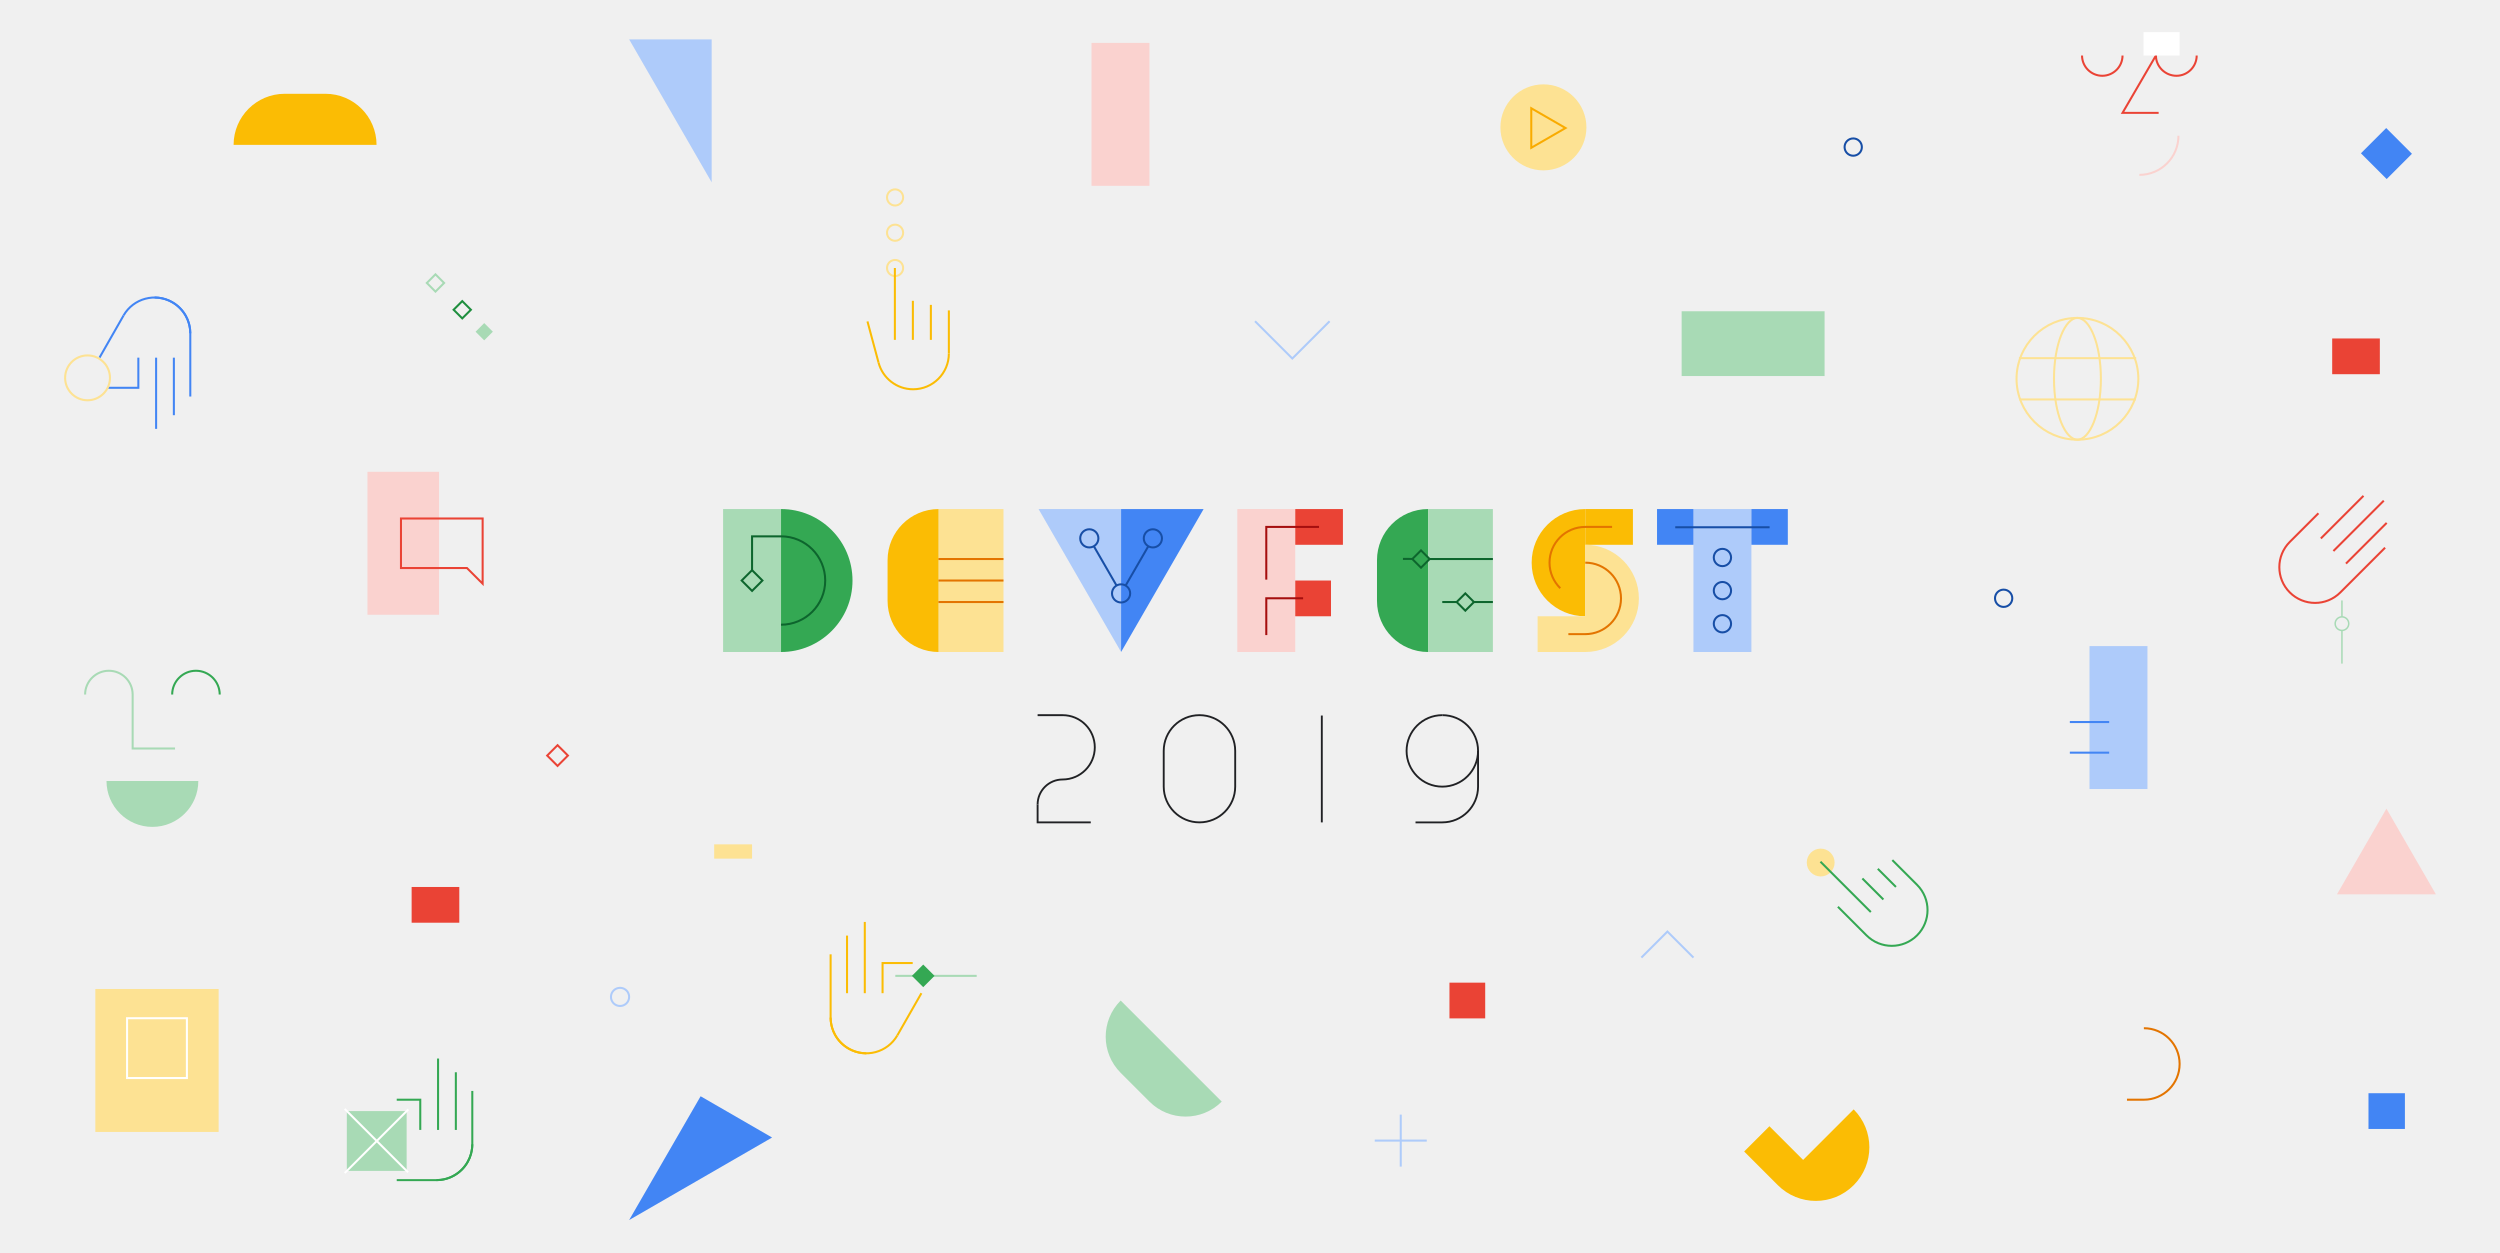
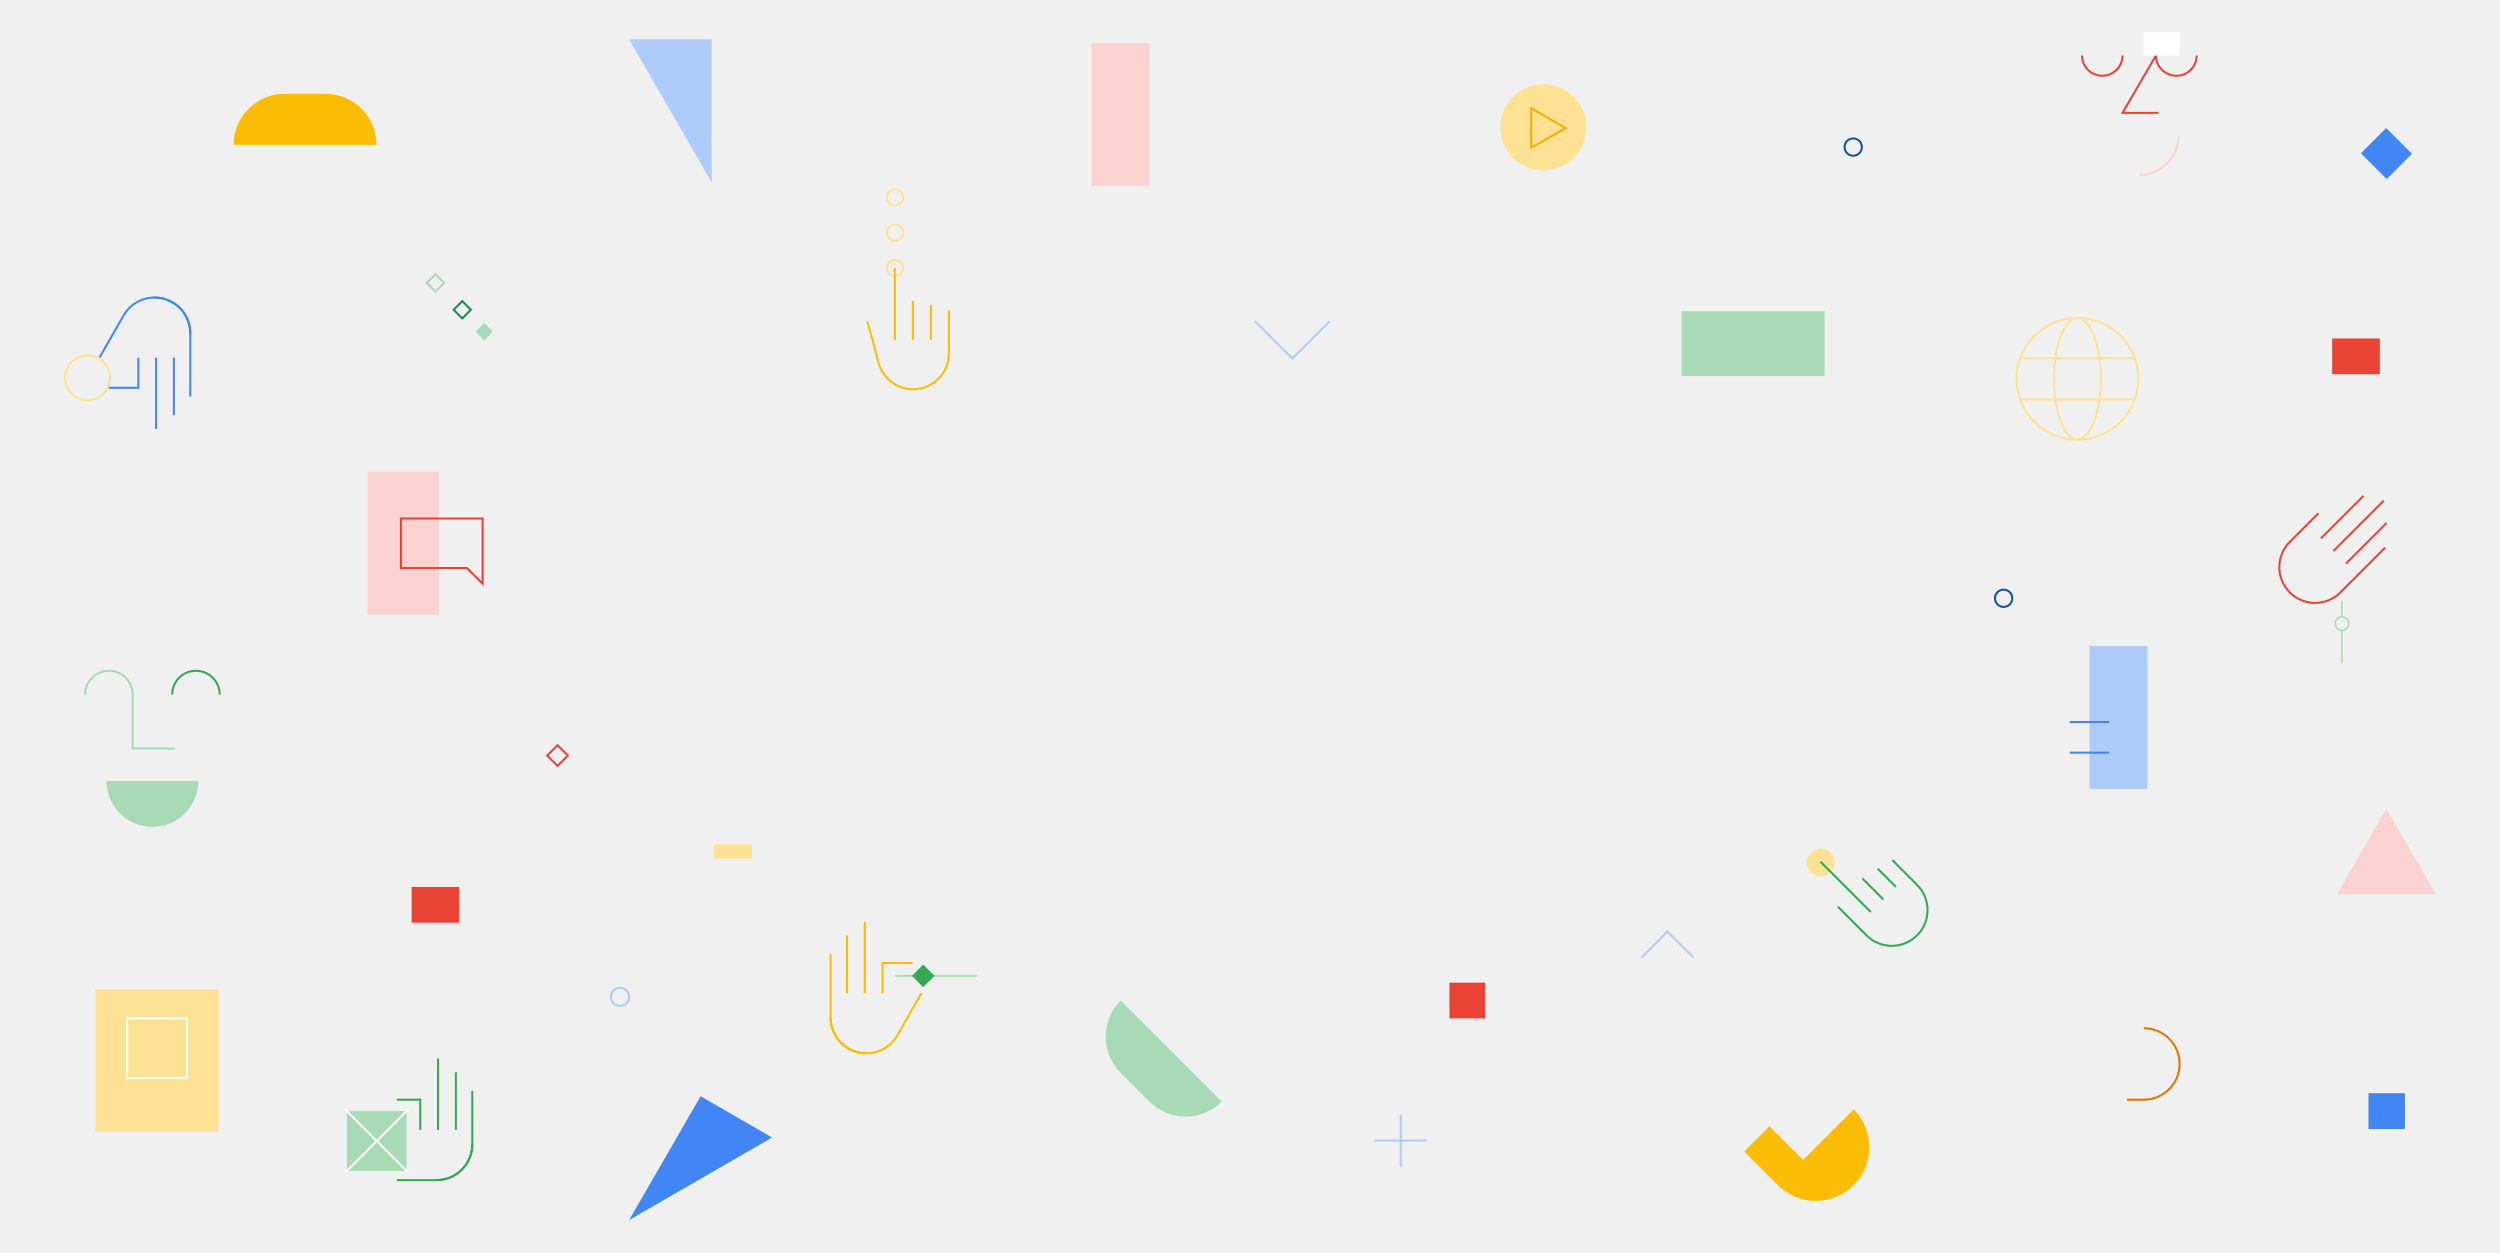
- <svg xmlns="http://www.w3.org/2000/svg" clip-rule="evenodd" fill-rule="evenodd" stroke-miterlimit="10" viewBox="0 0 579 290">
-   <path d="m-4.05 4.05h8.1" fill="none" stroke="#a8dab5" stroke-width=".37" transform="matrix(0 -.9493612 -.9493612 0 546.2397 149.8517)" />
-   <path d="m-2 2h4" fill="none" stroke="#a8dab5" stroke-width=".37" transform="matrix(0 -.9493612 -.9493612 0 544.2945 140.9609)" />
-   <ellipse cy="-1.657" fill="none" rx="1.658" ry="1.657" stroke="#a8dab5" stroke-width=".37" transform="matrix(-.9493612 0 0 .9493612 542.3958 146.0068)" />
-   <path d="m0-30.211c-3.297 0-5.97 6.763-5.97 15.106 0 8.342 2.673 15.105 5.97 15.105s5.97-6.763 5.97-15.105c0-8.343-2.673-15.106-5.97-15.106m0 .5c2.642 0 5.47 5.869 5.47 14.606s-2.828 14.605-5.47 14.605-5.47-5.868-5.47-14.605 2.828-14.606 5.47-14.606" fill="#fde293" fill-rule="nonzero" transform="matrix(.9493612 0 0 .9493612 481.1354 102.0713)" />
-   <path d="m0 0h28.609" fill="none" stroke="#fde293" stroke-width=".5" transform="matrix(.9493612 0 0 .9493612 467.5852 82.95108)" />
-   <path d="m0-30.211c-8.343 0-15.106 6.763-15.106 15.106 0 8.342 6.763 15.105 15.106 15.105 8.342 0 15.105-6.763 15.105-15.105 0-8.343-6.763-15.106-15.105-15.106m0 .5c8.053 0 14.605 6.552 14.605 14.606 0 8.053-6.552 14.605-14.605 14.605-8.054 0-14.606-6.552-14.606-14.605 0-8.054 6.552-14.606 14.606-14.606" fill="#fde293" fill-rule="nonzero" transform="matrix(.9493612 0 0 .9493612 481.1354 102.0713)" />
-   <path d="m0 0h28.429" fill="none" stroke="#fde293" stroke-width=".5" transform="matrix(.9493612 0 0 .9493612 467.6706 92.51125)" />
-   <path d="m0 20.912-12.073-20.912-12.073 20.912" fill="#fad2cf" fill-rule="nonzero" transform="matrix(.9493612 0 0 .9493612 564.1608 187.2784)" />
-   <path d="m187.618 103.503h9.244v3.484h-9.244z" fill="#fde293" transform="matrix(-.9493612 0 0 .9493612 352.2947 97.28938)" />
-   <path d="m252.796 9.932h13.418v33.108h-13.418z" fill="#fad2cf" stroke-width=".949" />
-   <path d="m523.137 120.481h14.135v34.873h-14.135z" fill="#aecbfa" transform="matrix(-.9493612 0 0 .9493612 993.9964 35.25337)" />
-   <path d="m-9.596 0h9.596" fill="none" stroke="#4285f4" stroke-width=".5" transform="matrix(-.9493612 0 0 .9493612 479.3753 174.3167)" />
-   <path d="m-9.596 0h9.596" fill="none" stroke="#4285f4" stroke-width=".5" transform="matrix(-.9493612 0 0 .9493612 479.3753 167.2241)" />
-   <path d="m85.104 109.268h16.583v33.107h-16.583z" fill="#fad2cf" stroke-width=".949" />
-   <path d="m0 12.47h34.873c0-6.887-5.583-12.47-12.47-12.47h-9.933c-6.887 0-12.47 5.583-12.47 12.47" fill="#fbbc04" fill-rule="nonzero" transform="matrix(.9493612 0 0 .9493612 54.10086 21.72033)" />
-   <path d="m22.08 229.05h28.554v33.107h-28.554z" fill="#fde293" stroke-width=".949" />
-   <path d="m0-34.874 20.134 34.874v-34.874z" fill="#aecbfa" fill-rule="nonzero" transform="matrix(.9493612 0 0 .9493612 145.708 42.22729)" />
-   <path d="m0-10.067-17.437-10.067-17.437 30.201z" fill="#4285f4" fill-rule="nonzero" transform="matrix(.9493612 0 0 .9493612 178.8161 273.0066)" />
-   <path d="m113.814 87.869h11.627v8.718h-11.627z" fill="#ea4335" transform="matrix(-.9493612 0 0 .9493612 214.4238 122.005)" />
-   <path d="m-4.502 1.865h8.886v8.719h-8.886z" fill="#4285f4" transform="matrix(-.6712999 -.6712999 -.6712999 .6712999 556.8375 31.34144)" />
-   <path d="m591.19 37.556h8.886v8.718h-8.886z" fill="#4285f4" transform="matrix(-.9493612 0 0 .9493612 1118.23 217.5355)" />
-   <path d="m366.996 64.528h8.718v8.718h-8.718z" fill="#ea4335" transform="matrix(-.9493612 0 0 .9493612 692.3844 166.3231)" />
-   <path d="m582.344 221.681h11.625v8.718h-11.625z" fill="#ea4335" transform="matrix(-.9493612 0 0 .9493612 1104.027 -132.0668)" />
-   <path d="m0-23.601-12.33 12.33-8.219-8.22-6.165 6.164 8.22 8.22c5.107 5.107 13.387 5.107 18.494 0s5.107-13.387 0-18.494" fill="#fbbc04" fill-rule="nonzero" transform="matrix(.9493612 0 0 .9493612 429.3088 279.3408)" />
-   <path d="m-32.201 6.451h34.873c0 6.887-5.583 12.47-12.47 12.47h-9.933c-6.887 0-12.47-5.583-12.47-12.47" fill="#a8dab5" fill-rule="nonzero" transform="matrix(-.6712999 -.6712999 -.6712999 .6712999 265.6712 229.186)" />
-   <path d="m389.466 72.088h33.107v15.004h-33.107z" fill="#a8dab5" stroke-width=".949" />
-   <circle cx="-2.216" fill="none" r="2.216" stroke="#aecbfa" stroke-width=".5" transform="matrix(0 -.9493612 -.9493612 0 143.6043 228.7797)" />
-   <path d="m0-4.432c-1.224 0-2.216.992-2.216 2.216s.992 2.216 2.216 2.216 2.216-.992 2.216-2.216-.992-2.216-2.216-2.216m0 .5c.946 0 1.716.77 1.716 1.716 0 .947-.77 1.716-1.716 1.716s-1.716-.769-1.716-1.716c0-.946.77-1.716 1.716-1.716" fill="#fde293" fill-rule="nonzero" transform="matrix(.9493612 0 0 .9493612 207.2998 56.00223)" />
-   <path d="m0-4.433c-1.224 0-2.216.992-2.216 2.216 0 1.224.992 2.217 2.216 2.217s2.216-.993 2.216-2.217-.992-2.216-2.216-2.216m0 .5c.946 0 1.716.77 1.716 1.716 0 .947-.77 1.717-1.716 1.717s-1.716-.77-1.716-1.717c0-.946.77-1.716 1.716-1.716" fill="#fde293" fill-rule="nonzero" transform="matrix(.9493612 0 0 .9493612 207.2998 64.17519)" />
-   <path d="m0-4.433c-1.224 0-2.216.992-2.216 2.216 0 1.224.992 2.217 2.216 2.217s2.216-.993 2.216-2.217-.992-2.216-2.216-2.216m0 .5c.946 0 1.716.77 1.716 1.716s-.77 1.717-1.716 1.717-1.716-.771-1.716-1.717.77-1.716 1.716-1.716" fill="#fde293" fill-rule="nonzero" transform="matrix(.9493612 0 0 .9493612 207.2998 47.83118)" />
-   <path d="m-1.788.741h3.576v3.576h-3.576z" fill="none" stroke="#ea4335" stroke-width=".5" transform="matrix(-.6712999 -.6712999 -.6712999 .6712999 130.8268 173.2914)" />
-   <path d="m-3.599-1.491h2.981v2.981h-2.981z" fill="#a8dab5" transform="matrix(-.6712999 -.6712999 -.6712999 .6712999 110.7288 75.41012)" />
-   <path d="m-3.599-1.491h2.981v2.981h-2.981z" fill="none" stroke="#1e8e3e" stroke-width=".5" transform="matrix(-.6712999 -.6712999 -.6712999 .6712999 105.6422 70.32354)" />
-   <path d="m-3.599-1.491h2.982v2.982h-2.982z" fill="none" stroke="#a8dab5" stroke-width=".5" transform="matrix(-.6712999 -.6712999 -.6712999 .6712999 99.43903 64.12088)" />
-   <circle cx="2.108" fill="none" r="2.108" stroke="#174ea6" stroke-width=".5" transform="matrix(0 .9493612 .9493612 0 429.2063 32.06191)" />
-   <circle cx="2.108" fill="none" r="2.108" stroke="#174ea6" stroke-width=".5" transform="matrix(0 .9493612 .9493612 0 464.0431 136.5588)" />
-   <path d="m3.396-3.396c-1.875 0-3.396 1.521-3.396 3.396 0 1.876 1.521 3.396 3.396 3.396 1.876 0 3.396-1.52 3.396-3.396 0-1.875-1.52-3.396-3.396-3.396" fill="#fde293" fill-rule="nonzero" transform="matrix(0 .9493612 .9493612 0 421.6703 196.5394)" />
-   <path d="m0 17.437h4.122c4.815 0 8.718-3.903 8.718-8.718s-3.903-8.719-8.718-8.719" fill="none" stroke="#e37400" stroke-width=".5" transform="matrix(.9493612 0 0 .9493612 492.6084 238.1366)" />
-   <path d="m0 6.352-6.351-6.352-6.352 6.352" fill="none" stroke="#aecbfa" stroke-width=".5" transform="matrix(.9493612 0 0 .9493612 392.204 215.745)" />
-   <path d="m0-9.095 9.095 9.095 9.095-9.095" fill="none" stroke="#aecbfa" stroke-width=".5" transform="matrix(.9493612 0 0 .9493612 290.667 83.03159)" />
-   <path d="m-3.013-21.467h9.871c4.816 0 8.719 3.903 8.719 8.719.001 4.814-3.903 8.718-8.718 8.718h-15.436" fill="none" stroke="#ea4335" stroke-width=".5" transform="matrix(-.6712999 .6712999 .6712999 .6712999 549.3337 135.3103)" />
-   <path d="m-11.988-4.966h14.045" fill="none" stroke="#ea4335" stroke-width=".5" transform="matrix(-.6712658 .6713332 .6713332 .6712658 548.0416 132.4812)" />
-   <path d="m-14.834-6.144h17.379" fill="none" stroke="#ea4335" stroke-width=".5" transform="matrix(-.6713275 .6712724 .6712724 .6713275 546.2502 130.0347)" />
-   <path d="m-12.558-5.202h14.713" fill="none" stroke="#ea4335" stroke-width=".5" transform="matrix(-.6712999 .6712999 .6712999 .6712999 542.447 126.7557)" />
-   <path d="m-7.023 7.023h14.046" fill="none" stroke="#4285f4" stroke-width=".5" transform="matrix(0 -.9493612 -.9493612 0 46.93575 89.49702)" />
-   <path d="m-8.689 8.689h17.378" fill="none" stroke="#4285f4" stroke-width=".5" transform="matrix(0 -.9493612 -.9493612 0 44.40428 91.07961)" />
-   <path d="m0 7.356h7.356v-7.356" fill="none" stroke="#4285f4" stroke-width=".5" transform="matrix(.9493612 0 0 .9493612 25.05772 82.83013)" />
-   <path d="m0-24.154c4.815 0 8.718 3.903 8.718 8.718v15.436" fill="none" stroke="#4285f4" stroke-width=".5" transform="matrix(.9493612 0 0 .9493612 35.79509 91.83815)" />
-   <path d="m0 9.958c-.003-3.01-1.566-5.937-4.361-7.55-4.17-2.408-9.502-.979-11.909 3.191" fill="none" stroke="#4285f4" stroke-width=".5" transform="matrix(.9493612 0 0 .9493612 44.07324 67.73026)" />
-   <path d="m-8.873-5.153h11.865" fill="none" stroke="#4285f4" stroke-width=".5" transform="matrix(-.4705243 .8245572 .8245572 .4705243 28.7009 82.78713)" />
-   <path d="m3.68-7.885h9.871c4.815 0 8.719 3.904 8.719 8.719s-3.903 8.718-8.718 8.718l-8.534.001" fill="none" stroke="#34a853" stroke-width=".5" transform="matrix(.6712999 .6712999 .6712999 -.6712999 428.4819 202.2422)" />
-   <path d="m-.916-2.211h6.254" fill="none" stroke="#34a853" stroke-width=".5" transform="matrix(.6712999 .6712999 .6712999 -.6712999 437.0015 200.3463)" />
-   <path d="m-1.062-2.564h7.253" fill="none" stroke="#34a853" stroke-width=".5" transform="matrix(.6712999 .6712999 .6712999 -.6712999 433.7566 202.4444)" />
-   <path d="m-2.545-6.145h17.379" fill="none" stroke="#34a853" stroke-width=".5" transform="matrix(.6712999 .6712999 .6712999 -.6712999 427.45 197.1489)" />
-   <path d="m-5.265 5.265h10.53" fill="none" stroke="#fbbc04" stroke-width=".5" transform="matrix(0 -.9493612 -.9493612 0 224.7547 76.88001)" />
-   <path d="m-4.266 4.266h8.532" fill="none" stroke="#fbbc04" stroke-width=".5" transform="matrix(0 -.9493612 -.9493612 0 219.6386 74.66468)" />
-   <path d="m-4.766 4.766h9.532" fill="none" stroke="#fbbc04" stroke-width=".5" transform="matrix(0 -.9493612 -.9493612 0 215.9456 74.19)" />
-   <path d="m-8.766 8.766h17.532" fill="none" stroke="#fbbc04" stroke-width=".5" transform="matrix(0 -.9493612 -.9493612 0 215.5763 70.39255)" />
-   <path d="m-6.571 5.036h10.43" fill="none" stroke="#fbbc04" stroke-width=".5" transform="matrix(-.2468576 -.9167051 -.9167051 .2468576 206.4719 76.73675)" />
-   <path d="m0-4.242c.988 3.73 4.387 6.48 8.428 6.48 4.815 0 8.718-3.903 8.718-8.718" fill="none" stroke="#fbbc04" stroke-width=".5" transform="matrix(.9493612 0 0 .9493612 203.4776 88.03102)" />
-   <path d="m44.393 49.977h14.594v14.594h-14.594z" fill="none" stroke="#fff" stroke-width=".5" transform="matrix(-.9493612 0 0 .9493612 85.42931 188.373)" />
-   <path d="m98.002 27.322h14.594v14.594h-14.594z" fill="#a8dab5" transform="matrix(-.9493612 0 0 .9493612 187.2179 231.3885)" />
-   <path d="m-18.653 7.727h21.853" fill="none" stroke="#fff" stroke-width=".5" transform="matrix(-.6712999 -.6712999 -.6712999 .6712999 87.17423 253.7992)" />
-   <path d="m-3.215 7.762h21.953" fill="none" stroke="#fff" stroke-width=".5" transform="matrix(.6712999 -.6712999 -.6712999 -.6712999 87.20746 274.724)" />
-   <path d="m-10.492-10.493c5.794 0 10.492 4.698 10.492 10.492 0 5.795-4.698 10.493-10.492 10.493-5.795 0-10.493-4.698-10.493-10.493 0-5.794 4.698-10.492 10.493-10.492" fill="#fde293" fill-rule="nonzero" transform="matrix(0 -.9493612 -.9493612 0 357.4536 19.53698)" />
-   <path d="m0 9.649 8.356-4.825-8.356-4.824z" fill="none" stroke="#f9ab00" stroke-width=".5" transform="matrix(.9493612 0 0 .9493612 354.6416 25.07062)" />
-   <path d="m-6.345-6.345h12.69" fill="none" stroke="#aecbfa" stroke-width=".5" transform="matrix(0 .9493612 .9493612 0 330.4376 264.1624)" />
-   <path d="m0 0h12.69" fill="none" stroke="#aecbfa" stroke-width=".5" transform="matrix(.9493612 0 0 .9493612 318.3902 264.1624)" />
-   <path d="m0-16.759h-20.423v12.58h16.244l4.179 4.179v-4.179zm-.5.5v15.052l-3.325-3.325-.147-.147h-.207-15.744v-11.58z" fill="#ea4335" fill-rule="nonzero" transform="matrix(.9493612 0 0 .9493612 112.0162 135.7613)" />
-   <path d="m-7.035-7.035h14.07" fill="none" stroke="#34a853" stroke-width=".5" transform="matrix(0 .9493612 .9493612 0 112.2535 255.0096)" />
-   <path d="m-8.704-8.704h17.408" fill="none" stroke="#34a853" stroke-width=".5" transform="matrix(0 .9493612 .9493612 0 109.7178 253.4242)" />
-   <path d="m0-7.368h5.741v7.368" fill="none" stroke="#34a853" stroke-width=".5" transform="matrix(.9493612 0 0 .9493612 91.88307 261.6874)" />
-   <path d="m0 21.754c4.823 0 8.733-3.91 8.733-8.733v-13.021" fill="none" stroke="#34a853" stroke-width=".5" transform="matrix(.9493612 0 0 .9493612 101.0928 252.6637)" />
-   <path d="m0-8.736c-.003 3.015-1.569 5.947-4.368 7.563-1.378.795-2.882 1.173-4.367 1.171h-9.701" fill="none" stroke="#34a853" stroke-width=".5" transform="matrix(.9493612 0 0 .9493612 109.3855 273.319)" />
-   <path d="m7.285-14.652c-3.197 0-5.798 2.601-5.798 5.798 0 3.198 2.601 5.799 5.798 5.799h13.165v10.34" fill="none" stroke="#a8dab5" stroke-width=".5" transform="matrix(0 .9493612 .9493612 0 33.62162 153.9359)" />
-   <path d="m0 5.798c0-3.197 2.601-5.798 5.798-5.798 3.198 0 5.799 2.601 5.799 5.798" fill="none" stroke="#34a853" stroke-width=".5" transform="matrix(.9493612 0 0 .9493612 39.87573 155.3476)" />
-   <path d="m0-11.199c0 6.185-5.014 11.199-11.199 11.199s-11.199-5.014-11.199-11.199z" fill="#a8dab5" fill-rule="nonzero" transform="matrix(.9493612 0 0 .9493612 45.93028 191.5087)" />
-   <path d="m0-4.939c0 2.723-2.216 4.939-4.939 4.939-2.724 0-4.939-2.216-4.939-4.939" fill="none" stroke="#ea4335" stroke-width=".5" transform="matrix(.9493612 0 0 .9493612 491.5774 17.54959)" />
-   <path d="m-11.516-4.77c3.726 3.726 9.766 3.726 13.492 0" fill="none" stroke="#fad2cf" stroke-width=".5" transform="matrix(-.6712999 .6712999 .6712999 .6712999 500.0039 42.37539)" />
-   <path d="m-2.051-16.041c-2.724 0-4.94 2.216-4.94 4.939 0 2.724 2.216 5.008 4.94 5.008l-13.99 8.145v-8.808" fill="none" stroke="#ea4335" stroke-width=".5" transform="matrix(0 -.9493612 -.9493612 0 493.5246 10.91308)" />
-   <path d="m496.438 7.436h8.361v5.425h-8.361z" fill="#fff" stroke-width=".949" />
-   <path d="m-10.827 0h10.827" fill="none" stroke="#a8dab5" stroke-width=".5" transform="matrix(-.9493612 0 0 .9493612 215.9247 226.0095)" />
-   <path d="m-4.598 0h4.598" fill="none" stroke="#a8dab5" stroke-width=".5" transform="matrix(-.9493612 0 0 .9493612 207.351 226.0095)" />
-   <path d="m-4.708-1.95h3.9v3.9h-3.9z" fill="#34a853" transform="matrix(-.6712999 -.6712999 -.6712999 .6712999 211.9687 224.1582)" />
-   <path d="m-7.023-7.023h14.046" fill="none" stroke="#fbbc04" stroke-width=".5" transform="matrix(0 .9493612 .9493612 0 202.8406 223.3579)" />
-   <path d="m-8.689-8.689h17.378" fill="none" stroke="#fbbc04" stroke-width=".5" transform="matrix(0 .9493612 .9493612 0 208.5358 221.7753)" />
-   <path d="m0-7.356h-7.356v7.356" fill="none" stroke="#fbbc04" stroke-width=".5" transform="matrix(.9493612 0 0 .9493612 211.3849 230.0243)" />
-   <path d="m0 24.154c-4.815 0-8.718-3.903-8.718-8.718v-15.436" fill="none" stroke="#fbbc04" stroke-width=".5" transform="matrix(.9493612 0 0 .9493612 200.6476 221.0168)" />
-   <path d="m0-9.957c.003 3.01 1.566 5.937 4.361 7.55 4.17 2.407 9.502.978 11.909-3.192" fill="none" stroke="#fbbc04" stroke-width=".5" transform="matrix(.9493612 0 0 .9493612 192.3691 245.1239)" />
-   <path d="m-2.992 5.153h11.865" fill="none" stroke="#fbbc04" stroke-width=".5" transform="matrix(.4705243 -.8245572 -.8245572 -.4705243 213.4725 239.7657)" />
-   <path d="m0-11.452c-3.163 0-5.726 2.563-5.726 5.726 0 3.162 2.563 5.726 5.726 5.726 3.162 0 5.726-2.564 5.726-5.726 0-3.163-2.564-5.726-5.726-5.726m0 .51c2.876 0 5.215 2.34 5.215 5.216s-2.339 5.215-5.215 5.215-5.216-2.339-5.216-5.215 2.34-5.216 5.216-5.216" fill="#fde293" fill-rule="nonzero" transform="matrix(.9493612 0 0 .9493612 20.27522 92.94605)" />
-   <path d="m286.563 117.897h13.418v33.107h-13.418z" fill="#fad2cf" stroke-width=".949" />
-   <path d="m392.204 117.897h13.419v33.107h-13.419z" fill="#aecbfa" stroke-width=".949" />
-   <path d="m167.468 117.897h13.419v33.107h-13.419z" fill="#a8dab5" stroke-width=".949" />
-   <path d="m-23.672 11.201h34.873c0 6.887-5.583 12.471-12.47 12.471h-9.933c-6.887 0-12.47-5.584-12.47-12.471" fill="#fbbc04" fill-rule="nonzero" transform="matrix(0 -.9493612 -.9493612 0 228.0357 128.531)" />
-   <path d="m217.402 117.897h15.004v33.107h-15.004z" fill="#fde293" stroke-width=".949" />
-   <path d="m0-34.873 20.134 34.873v-34.873z" fill="#aecbfa" fill-rule="nonzero" transform="matrix(.9493612 0 0 .9493612 240.5283 151.0042)" />
-   <path d="m0-34.873h-20.134v34.873z" fill="#4285f4" fill-rule="nonzero" transform="matrix(.9493612 0 0 .9493612 278.7572 151.0042)" />
-   <path d="m0-34.873c9.63 0 17.437 7.807 17.437 17.437 0 9.629-7.807 17.436-17.437 17.436z" fill="#34a853" fill-rule="nonzero" transform="matrix(.9493612 0 0 .9493612 180.8866 151.0042)" />
-   <path d="m0 21.557c5.953 0 10.778-4.826 10.778-10.778 0-5.953-4.825-10.779-10.778-10.779h-7.067v8.25" fill="none" stroke="#0d652d" stroke-width=".5" transform="matrix(.9493612 0 0 .9493612 180.8866 124.218)" />
-   <path d="m0 26.155c-7.223 0-13.078-5.855-13.078-13.077 0-7.223 5.855-13.078 13.078-13.078z" fill="#fbbc04" fill-rule="nonzero" transform="matrix(.9493612 0 0 .9493612 367.1484 117.8972)" />
-   <path d="m329.377 180.065h11.627v8.718h-11.627z" fill="#ea4335" transform="matrix(-.9493612 0 0 .9493612 623.718 -53.04956)" />
-   <path d="m417.632 180.065h8.886v8.718h-8.886z" fill="#4285f4" transform="matrix(-.9493612 0 0 .9493612 788.6876 -53.04956)" />
-   <path d="m440.653 180.065h8.886v8.718h-8.886z" fill="#4285f4" transform="matrix(-.9493612 0 0 .9493612 832.3981 -53.04956)" />
-   <path d="m329.376 162.628h8.719v8.718h-8.719z" fill="#ea4335" transform="matrix(-.9493612 0 0 .9493612 620.9554 -19.94154)" />
-   <path d="m400.125 180.065h11.625v8.718h-11.625z" fill="#fbbc04" transform="matrix(-.9493612 0 0 .9493612 758.047 -53.04956)" />
-   <path d="m0-26.155v17.437h-11.625v8.718h11.625c7.222 0 13.078-5.855 13.078-13.077 0-7.223-5.856-13.078-13.078-13.078" fill="#fde293" fill-rule="nonzero" transform="matrix(.9493612 0 0 .9493612 367.1484 151.0042)" />
-   <path d="m0 14.95c-1.618-1.583-2.621-3.79-2.621-6.231 0-4.816 3.903-8.719 8.718-8.719h6.539" fill="none" stroke="#e37400" stroke-width=".5" transform="matrix(.9493612 0 0 .9493612 361.3592 122.0354)" />
-   <path d="m0 0h23.021" fill="none" stroke="#174ea6" stroke-width=".5" transform="matrix(.9493612 0 0 .9493612 387.986 122.1152)" />
-   <path d="m-23.671 11.202h34.873c0 6.887-5.583 12.47-12.47 12.47h-9.933c-6.887 0-12.47-5.583-12.47-12.47" fill="#34a853" fill-rule="nonzero" transform="matrix(0 -.9493612 -.9493612 0 341.3847 128.531)" />
-   <path d="m330.751 117.897h15.004v33.107h-15.004z" fill="#a8dab5" stroke-width=".949" />
-   <g fill="none">
-     <path d="m-2.251.008h2.251" stroke="#0d652d" stroke-width=".5" transform="matrix(-.9493403 -.006326125 -.006326125 .9493403 324.9218 129.4291)" />
-     <path d="m-15.48 0h15.48" stroke="#0d652d" stroke-width=".5" transform="matrix(-.9493612 0 0 .9493612 331.0575 129.4708)" />
-     <path d="m-4.622 0h4.622" stroke="#0d652d" stroke-width=".5" transform="matrix(-.9493612 0 0 .9493612 341.3657 139.4306)" />
-     <path d="m-3.514 0h3.514" stroke="#0d652d" stroke-width=".5" transform="matrix(-.9493612 0 0 .9493612 334.0271 139.4306)" />
-     <circle cx="-2.216" r="2.216" stroke="#174ea6" stroke-width=".5" transform="matrix(0 -.9493612 -.9493612 0 259.6428 135.3284)" />
-     <ellipse cx="2.217" rx="2.216" ry="2.217" stroke="#174ea6" stroke-width=".5" transform="matrix(0 .9493612 .9493612 0 267.0032 122.5785)" />
-     <path d="m-8.324-4.806h11.099" stroke="#174ea6" stroke-width=".5" transform="matrix(-.4746493 .8221895 .8221895 .4746493 265.9513 135.6303)" />
-     <ellipse cx="-2.217" rx="2.216" ry="2.217" stroke="#174ea6" stroke-width=".5" transform="matrix(0 -.9493612 -.9493612 0 252.2814 122.5785)" />
-     <path d="m-2.775-4.806h11.099" stroke="#174ea6" stroke-width=".5" transform="matrix(.4746493 .8221895 .8221895 -.4746493 258.6023 126.506)" />
-     <path d="m-1.788.741h3.577v3.577h-3.577z" stroke="#0d652d" stroke-width=".5" transform="matrix(-.6712999 -.6712999 -.6712999 .6712999 175.8749 132.7528)" />
-     <path d="m-3.599-1.491h2.981v2.981h-2.981z" stroke="#0d652d" stroke-width=".5" transform="matrix(-.6712999 -.6712999 -.6712999 .6712999 337.9499 138.0151)" />
-     <path d="m-3.599-1.491h2.981v2.981h-2.981z" stroke="#0d652d" stroke-width=".5" transform="matrix(-.6712999 -.6712999 -.6712999 .6712999 327.6844 128.0563)" />
-     <circle cx="2.108" r="2.108" stroke="#174ea6" stroke-width=".5" transform="matrix(0 .9493612 .9493612 0 398.9141 127.1155)" />
-     <circle cx="2.108" r="2.108" stroke="#174ea6" stroke-width=".5" transform="matrix(0 .9493612 .9493612 0 398.9141 134.7872)" />
-     <circle cx="2.108" r="2.108" stroke="#174ea6" stroke-width=".5" transform="matrix(0 .9493612 .9493612 0 398.9141 142.459)" />
-     <path d="m0 17.437h4.122c4.815 0 8.718-3.903 8.718-8.718s-3.903-8.719-8.718-8.719" stroke="#e37400" stroke-width=".5" transform="matrix(.9493612 0 0 .9493612 363.2342 130.312)" />
-     <path d="m0-8.982h-8.982v8.982" stroke="#a50e0e" stroke-width=".5" transform="matrix(.9493612 0 0 .9493612 301.8001 147.0872)" />
-     <path d="m0-12.862h-12.862v12.862" stroke="#a50e0e" stroke-width=".5" transform="matrix(.9493612 0 0 .9493612 305.4827 134.2433)" />
-     <path d="m-15.867 0h15.867" stroke="#e37400" stroke-width=".5" transform="matrix(-.9493612 0 0 .9493612 217.3421 129.4708)" />
-     <path d="m-15.867 0h15.867" stroke="#e37400" stroke-width=".5" transform="matrix(-.9493612 0 0 .9493612 217.3421 134.4512)" />
-     <path d="m-15.867 0h15.867" stroke="#e37400" stroke-width=".5" transform="matrix(-.9493612 0 0 .9493612 217.3421 139.4306)" />
-     <path d="m-3.784-25.262c-4.307 2.154-6.052 7.39-3.899 11.697l3.899 7.798c2.153 4.306 7.389 6.053 11.696 3.899l5.849-2.924" stroke="#202124" stroke-width=".46" transform="matrix(-.8491438 .4245477 .4245477 .8491438 341.5527 188.6891)" />
-     <path d="m0-26.155c4.815 0 8.718 3.903 8.718 8.718v8.719c0 4.814-3.903 8.718-8.718 8.718s-8.718-3.904-8.718-8.718v-8.719c0-4.815 3.903-8.718 8.718-8.718z" stroke="#202124" stroke-width=".46" transform="matrix(.9493612 0 0 .9493612 277.7946 190.4616)" />
-     <path d="m-13.036-13.036h26.072" stroke="#202124" stroke-width=".46" transform="matrix(0 .9493612 .9493612 0 318.5079 178.0857)" />
-     <path d="m0 4.359h-12.969v-4.359" stroke="#202124" stroke-width=".46" transform="matrix(.9493612 0 0 .9493612 252.6223 186.3233)" />
-     <path d="m9.749-1.74c-2.384 2.383-2.384 6.248 0 8.632 3.064 3.065 3.064 8.032 0 11.096s-8.031 3.064-11.096-.001l-4.316-4.316" stroke="#202124" stroke-width=".46" transform="matrix(.6712999 .6712999 .6712999 -.6712999 234.9338 178.6107)" />
-     <path d="m0-17.437c-4.815 0-8.718 3.903-8.718 8.718s3.903 8.719 8.718 8.719 8.718-3.904 8.718-8.719" stroke="#202124" stroke-width=".46" transform="matrix(.9493612 0 0 .9493612 334.0414 182.1851)" />
-   </g>
+ <svg xmlns="http://www.w3.org/2000/svg" id="svg1111" version="1.1" viewBox="0 0 579 290" stroke-miterlimit="10" fill-rule="evenodd" clip-rule="evenodd">
+   <defs id="defs1115" />
+   <path id="path833" transform="matrix(0 -.9493612 -.9493612 0 546.2397 149.8517)" stroke-width=".37" stroke="#a8dab5" fill="none" d="m-4.05 4.05h8.1" />
+   <path id="path835" transform="matrix(0 -.9493612 -.9493612 0 544.2945 140.9609)" stroke-width=".37" stroke="#a8dab5" fill="none" d="m-2 2h4" />
+   <ellipse id="ellipse837" transform="matrix(-.9493612 0 0 .9493612 542.3958 146.0068)" stroke-width=".37" stroke="#a8dab5" ry="1.657" rx="1.658" fill="none" cy="-1.657" />
+   <path id="path839" transform="matrix(.9493612 0 0 .9493612 481.1354 102.0713)" fill-rule="nonzero" fill="#fde293" d="m0-30.211c-3.297 0-5.97 6.763-5.97 15.106 0 8.342 2.673 15.105 5.97 15.105s5.97-6.763 5.97-15.105c0-8.343-2.673-15.106-5.97-15.106m0 .5c2.642 0 5.47 5.869 5.47 14.606s-2.828 14.605-5.47 14.605-5.47-5.868-5.47-14.605 2.828-14.606 5.47-14.606" />
+   <path id="path841" transform="matrix(.9493612 0 0 .9493612 467.5852 82.95108)" stroke-width=".5" stroke="#fde293" fill="none" d="m0 0h28.609" />
+   <path id="path843" transform="matrix(.9493612 0 0 .9493612 481.1354 102.0713)" fill-rule="nonzero" fill="#fde293" d="m0-30.211c-8.343 0-15.106 6.763-15.106 15.106 0 8.342 6.763 15.105 15.106 15.105 8.342 0 15.105-6.763 15.105-15.105 0-8.343-6.763-15.106-15.105-15.106m0 .5c8.053 0 14.605 6.552 14.605 14.606 0 8.053-6.552 14.605-14.605 14.605-8.054 0-14.606-6.552-14.606-14.605 0-8.054 6.552-14.606 14.606-14.606" />
+   <path id="path845" transform="matrix(.9493612 0 0 .9493612 467.6706 92.51125)" stroke-width=".5" stroke="#fde293" fill="none" d="m0 0h28.429" />
+   <path id="path847" transform="matrix(.9493612 0 0 .9493612 564.1608 187.2784)" fill-rule="nonzero" fill="#fad2cf" d="m0 20.912-12.073-20.912-12.073 20.912" />
+   <path id="path849" transform="matrix(-.9493612 0 0 .9493612 352.2947 97.28938)" fill="#fde293" d="m187.618 103.503h9.244v3.484h-9.244z" />
+   <path id="path851" stroke-width=".949" fill="#fad2cf" d="m252.796 9.932h13.418v33.108h-13.418z" />
+   <path id="path853" transform="matrix(-.9493612 0 0 .9493612 993.9964 35.25337)" fill="#aecbfa" d="m523.137 120.481h14.135v34.873h-14.135z" />
+   <path id="path855" transform="matrix(-.9493612 0 0 .9493612 479.3753 174.3167)" stroke-width=".5" stroke="#4285f4" fill="none" d="m-9.596 0h9.596" />
+   <path id="path857" transform="matrix(-.9493612 0 0 .9493612 479.3753 167.2241)" stroke-width=".5" stroke="#4285f4" fill="none" d="m-9.596 0h9.596" />
+   <path id="path859" stroke-width=".949" fill="#fad2cf" d="m85.104 109.268h16.583v33.107h-16.583z" />
+   <path id="path861" transform="matrix(.9493612 0 0 .9493612 54.10086 21.72033)" fill-rule="nonzero" fill="#fbbc04" d="m0 12.47h34.873c0-6.887-5.583-12.47-12.47-12.47h-9.933c-6.887 0-12.47 5.583-12.47 12.47" />
+   <path id="path863" stroke-width=".949" fill="#fde293" d="m22.08 229.05h28.554v33.107h-28.554z" />
+   <path id="path865" transform="matrix(.9493612 0 0 .9493612 145.708 42.22729)" fill-rule="nonzero" fill="#aecbfa" d="m0-34.874 20.134 34.874v-34.874z" />
+   <path id="path867" transform="matrix(.9493612 0 0 .9493612 178.8161 273.0066)" fill-rule="nonzero" fill="#4285f4" d="m0-10.067-17.437-10.067-17.437 30.201z" />
+   <path id="path869" transform="matrix(-.9493612 0 0 .9493612 214.4238 122.005)" fill="#ea4335" d="m113.814 87.869h11.627v8.718h-11.627z" />
+   <path id="path871" transform="matrix(-.6712999 -.6712999 -.6712999 .6712999 556.8375 31.34144)" fill="#4285f4" d="m-4.502 1.865h8.886v8.719h-8.886z" />
+   <path id="path873" transform="matrix(-.9493612 0 0 .9493612 1118.23 217.5355)" fill="#4285f4" d="m591.19 37.556h8.886v8.718h-8.886z" />
+   <path id="path875" transform="matrix(-.9493612 0 0 .9493612 692.3844 166.3231)" fill="#ea4335" d="m366.996 64.528h8.718v8.718h-8.718z" />
+   <path id="path877" transform="matrix(-.9493612 0 0 .9493612 1104.027 -132.0668)" fill="#ea4335" d="m582.344 221.681h11.625v8.718h-11.625z" />
+   <path id="path879" transform="matrix(.9493612 0 0 .9493612 429.3088 279.3408)" fill-rule="nonzero" fill="#fbbc04" d="m0-23.601-12.33 12.33-8.219-8.22-6.165 6.164 8.22 8.22c5.107 5.107 13.387 5.107 18.494 0s5.107-13.387 0-18.494" />
+   <path id="path881" transform="matrix(-.6712999 -.6712999 -.6712999 .6712999 265.6712 229.186)" fill-rule="nonzero" fill="#a8dab5" d="m-32.201 6.451h34.873c0 6.887-5.583 12.47-12.47 12.47h-9.933c-6.887 0-12.47-5.583-12.47-12.47" />
+   <path id="path883" stroke-width=".949" fill="#a8dab5" d="m389.466 72.088h33.107v15.004h-33.107z" />
+   <circle id="circle885" transform="matrix(0 -.9493612 -.9493612 0 143.6043 228.7797)" stroke-width=".5" stroke="#aecbfa" r="2.216" fill="none" cx="-2.216" />
+   <path id="path887" transform="matrix(.9493612 0 0 .9493612 207.2998 56.00223)" fill-rule="nonzero" fill="#fde293" d="m0-4.432c-1.224 0-2.216.992-2.216 2.216s.992 2.216 2.216 2.216 2.216-.992 2.216-2.216-.992-2.216-2.216-2.216m0 .5c.946 0 1.716.77 1.716 1.716 0 .947-.77 1.716-1.716 1.716s-1.716-.769-1.716-1.716c0-.946.77-1.716 1.716-1.716" />
+   <path id="path889" transform="matrix(.9493612 0 0 .9493612 207.2998 64.17519)" fill-rule="nonzero" fill="#fde293" d="m0-4.433c-1.224 0-2.216.992-2.216 2.216 0 1.224.992 2.217 2.216 2.217s2.216-.993 2.216-2.217-.992-2.216-2.216-2.216m0 .5c.946 0 1.716.77 1.716 1.716 0 .947-.77 1.717-1.716 1.717s-1.716-.77-1.716-1.717c0-.946.77-1.716 1.716-1.716" />
+   <path id="path891" transform="matrix(.9493612 0 0 .9493612 207.2998 47.83118)" fill-rule="nonzero" fill="#fde293" d="m0-4.433c-1.224 0-2.216.992-2.216 2.216 0 1.224.992 2.217 2.216 2.217s2.216-.993 2.216-2.217-.992-2.216-2.216-2.216m0 .5c.946 0 1.716.77 1.716 1.716s-.77 1.717-1.716 1.717-1.716-.771-1.716-1.717.77-1.716 1.716-1.716" />
+   <path id="path893" transform="matrix(-.6712999 -.6712999 -.6712999 .6712999 130.8268 173.2914)" stroke-width=".5" stroke="#ea4335" fill="none" d="m-1.788.741h3.576v3.576h-3.576z" />
+   <path id="path895" transform="matrix(-.6712999 -.6712999 -.6712999 .6712999 110.7288 75.41012)" fill="#a8dab5" d="m-3.599-1.491h2.981v2.981h-2.981z" />
+   <path id="path897" transform="matrix(-.6712999 -.6712999 -.6712999 .6712999 105.6422 70.32354)" stroke-width=".5" stroke="#1e8e3e" fill="none" d="m-3.599-1.491h2.981v2.981h-2.981z" />
+   <path id="path899" transform="matrix(-.6712999 -.6712999 -.6712999 .6712999 99.43903 64.12088)" stroke-width=".5" stroke="#a8dab5" fill="none" d="m-3.599-1.491h2.982v2.982h-2.982z" />
+   <circle id="circle901" transform="matrix(0 .9493612 .9493612 0 429.2063 32.06191)" stroke-width=".5" stroke="#174ea6" r="2.108" fill="none" cx="2.108" />
+   <circle id="circle903" transform="matrix(0 .9493612 .9493612 0 464.0431 136.5588)" stroke-width=".5" stroke="#174ea6" r="2.108" fill="none" cx="2.108" />
+   <path id="path905" transform="matrix(0 .9493612 .9493612 0 421.6703 196.5394)" fill-rule="nonzero" fill="#fde293" d="m3.396-3.396c-1.875 0-3.396 1.521-3.396 3.396 0 1.876 1.521 3.396 3.396 3.396 1.876 0 3.396-1.52 3.396-3.396 0-1.875-1.52-3.396-3.396-3.396" />
+   <path id="path907" transform="matrix(.9493612 0 0 .9493612 492.6084 238.1366)" stroke-width=".5" stroke="#e37400" fill="none" d="m0 17.437h4.122c4.815 0 8.718-3.903 8.718-8.718s-3.903-8.719-8.718-8.719" />
+   <path id="path909" transform="matrix(.9493612 0 0 .9493612 392.204 215.745)" stroke-width=".5" stroke="#aecbfa" fill="none" d="m0 6.352-6.351-6.352-6.352 6.352" />
+   <path id="path911" transform="matrix(.9493612 0 0 .9493612 290.667 83.03159)" stroke-width=".5" stroke="#aecbfa" fill="none" d="m0-9.095 9.095 9.095 9.095-9.095" />
+   <path id="path913" transform="matrix(-.6712999 .6712999 .6712999 .6712999 549.3337 135.3103)" stroke-width=".5" stroke="#ea4335" fill="none" d="m-3.013-21.467h9.871c4.816 0 8.719 3.903 8.719 8.719.001 4.814-3.903 8.718-8.718 8.718h-15.436" />
+   <path id="path915" transform="matrix(-.6712658 .6713332 .6713332 .6712658 548.0416 132.4812)" stroke-width=".5" stroke="#ea4335" fill="none" d="m-11.988-4.966h14.045" />
+   <path id="path917" transform="matrix(-.6713275 .6712724 .6712724 .6713275 546.2502 130.0347)" stroke-width=".5" stroke="#ea4335" fill="none" d="m-14.834-6.144h17.379" />
+   <path id="path919" transform="matrix(-.6712999 .6712999 .6712999 .6712999 542.447 126.7557)" stroke-width=".5" stroke="#ea4335" fill="none" d="m-12.558-5.202h14.713" />
+   <path id="path921" transform="matrix(0 -.9493612 -.9493612 0 46.93575 89.49702)" stroke-width=".5" stroke="#4285f4" fill="none" d="m-7.023 7.023h14.046" />
+   <path id="path923" transform="matrix(0 -.9493612 -.9493612 0 44.40428 91.07961)" stroke-width=".5" stroke="#4285f4" fill="none" d="m-8.689 8.689h17.378" />
+   <path id="path925" transform="matrix(.9493612 0 0 .9493612 25.05772 82.83013)" stroke-width=".5" stroke="#4285f4" fill="none" d="m0 7.356h7.356v-7.356" />
+   <path id="path927" transform="matrix(.9493612 0 0 .9493612 35.79509 91.83815)" stroke-width=".5" stroke="#4285f4" fill="none" d="m0-24.154c4.815 0 8.718 3.903 8.718 8.718v15.436" />
+   <path id="path929" transform="matrix(.9493612 0 0 .9493612 44.07324 67.73026)" stroke-width=".5" stroke="#4285f4" fill="none" d="m0 9.958c-.003-3.01-1.566-5.937-4.361-7.55-4.17-2.408-9.502-.979-11.909 3.191" />
+   <path id="path931" transform="matrix(-.4705243 .8245572 .8245572 .4705243 28.7009 82.78713)" stroke-width=".5" stroke="#4285f4" fill="none" d="m-8.873-5.153h11.865" />
+   <path id="path933" transform="matrix(.6712999 .6712999 .6712999 -.6712999 428.4819 202.2422)" stroke-width=".5" stroke="#34a853" fill="none" d="m3.68-7.885h9.871c4.815 0 8.719 3.904 8.719 8.719s-3.903 8.718-8.718 8.718l-8.534.001" />
+   <path id="path935" transform="matrix(.6712999 .6712999 .6712999 -.6712999 437.0015 200.3463)" stroke-width=".5" stroke="#34a853" fill="none" d="m-.916-2.211h6.254" />
+   <path id="path937" transform="matrix(.6712999 .6712999 .6712999 -.6712999 433.7566 202.4444)" stroke-width=".5" stroke="#34a853" fill="none" d="m-1.062-2.564h7.253" />
+   <path id="path939" transform="matrix(.6712999 .6712999 .6712999 -.6712999 427.45 197.1489)" stroke-width=".5" stroke="#34a853" fill="none" d="m-2.545-6.145h17.379" />
+   <path id="path941" transform="matrix(0 -.9493612 -.9493612 0 224.7547 76.88001)" stroke-width=".5" stroke="#fbbc04" fill="none" d="m-5.265 5.265h10.53" />
+   <path id="path943" transform="matrix(0 -.9493612 -.9493612 0 219.6386 74.66468)" stroke-width=".5" stroke="#fbbc04" fill="none" d="m-4.266 4.266h8.532" />
+   <path id="path945" transform="matrix(0 -.9493612 -.9493612 0 215.9456 74.19)" stroke-width=".5" stroke="#fbbc04" fill="none" d="m-4.766 4.766h9.532" />
+   <path id="path947" transform="matrix(0 -.9493612 -.9493612 0 215.5763 70.39255)" stroke-width=".5" stroke="#fbbc04" fill="none" d="m-8.766 8.766h17.532" />
+   <path id="path949" transform="matrix(-.2468576 -.9167051 -.9167051 .2468576 206.4719 76.73675)" stroke-width=".5" stroke="#fbbc04" fill="none" d="m-6.571 5.036h10.43" />
+   <path id="path951" transform="matrix(.9493612 0 0 .9493612 203.4776 88.03102)" stroke-width=".5" stroke="#fbbc04" fill="none" d="m0-4.242c.988 3.73 4.387 6.48 8.428 6.48 4.815 0 8.718-3.903 8.718-8.718" />
+   <path id="path953" transform="matrix(-.9493612 0 0 .9493612 85.42931 188.373)" stroke-width=".5" stroke="#fff" fill="none" d="m44.393 49.977h14.594v14.594h-14.594z" />
+   <path id="path955" transform="matrix(-.9493612 0 0 .9493612 187.2179 231.3885)" fill="#a8dab5" d="m98.002 27.322h14.594v14.594h-14.594z" />
+   <path id="path957" transform="matrix(-.6712999 -.6712999 -.6712999 .6712999 87.17423 253.7992)" stroke-width=".5" stroke="#fff" fill="none" d="m-18.653 7.727h21.853" />
+   <path id="path959" transform="matrix(.6712999 -.6712999 -.6712999 -.6712999 87.20746 274.724)" stroke-width=".5" stroke="#fff" fill="none" d="m-3.215 7.762h21.953" />
+   <path id="path961" transform="matrix(0 -.9493612 -.9493612 0 357.4536 19.53698)" fill-rule="nonzero" fill="#fde293" d="m-10.492-10.493c5.794 0 10.492 4.698 10.492 10.492 0 5.795-4.698 10.493-10.492 10.493-5.795 0-10.493-4.698-10.493-10.493 0-5.794 4.698-10.492 10.493-10.492" />
+   <path id="path963" transform="matrix(.9493612 0 0 .9493612 354.6416 25.07062)" stroke-width=".5" stroke="#f9ab00" fill="none" d="m0 9.649 8.356-4.825-8.356-4.824z" />
+   <path id="path965" transform="matrix(0 .9493612 .9493612 0 330.4376 264.1624)" stroke-width=".5" stroke="#aecbfa" fill="none" d="m-6.345-6.345h12.69" />
+   <path id="path967" transform="matrix(.9493612 0 0 .9493612 318.3902 264.1624)" stroke-width=".5" stroke="#aecbfa" fill="none" d="m0 0h12.69" />
+   <path id="path969" transform="matrix(.9493612 0 0 .9493612 112.0162 135.7613)" fill-rule="nonzero" fill="#ea4335" d="m0-16.759h-20.423v12.58h16.244l4.179 4.179v-4.179zm-.5.5v15.052l-3.325-3.325-.147-.147h-.207-15.744v-11.58z" />
+   <path id="path971" transform="matrix(0 .9493612 .9493612 0 112.2535 255.0096)" stroke-width=".5" stroke="#34a853" fill="none" d="m-7.035-7.035h14.07" />
+   <path id="path973" transform="matrix(0 .9493612 .9493612 0 109.7178 253.4242)" stroke-width=".5" stroke="#34a853" fill="none" d="m-8.704-8.704h17.408" />
+   <path id="path975" transform="matrix(.9493612 0 0 .9493612 91.88307 261.6874)" stroke-width=".5" stroke="#34a853" fill="none" d="m0-7.368h5.741v7.368" />
+   <path id="path977" transform="matrix(.9493612 0 0 .9493612 101.0928 252.6637)" stroke-width=".5" stroke="#34a853" fill="none" d="m0 21.754c4.823 0 8.733-3.91 8.733-8.733v-13.021" />
+   <path id="path979" transform="matrix(.9493612 0 0 .9493612 109.3855 273.319)" stroke-width=".5" stroke="#34a853" fill="none" d="m0-8.736c-.003 3.015-1.569 5.947-4.368 7.563-1.378.795-2.882 1.173-4.367 1.171h-9.701" />
+   <path id="path981" transform="matrix(0 .9493612 .9493612 0 33.62162 153.9359)" stroke-width=".5" stroke="#a8dab5" fill="none" d="m7.285-14.652c-3.197 0-5.798 2.601-5.798 5.798 0 3.198 2.601 5.799 5.798 5.799h13.165v10.34" />
+   <path id="path983" transform="matrix(.9493612 0 0 .9493612 39.87573 155.3476)" stroke-width=".5" stroke="#34a853" fill="none" d="m0 5.798c0-3.197 2.601-5.798 5.798-5.798 3.198 0 5.799 2.601 5.799 5.798" />
+   <path id="path985" transform="matrix(.9493612 0 0 .9493612 45.93028 191.5087)" fill-rule="nonzero" fill="#a8dab5" d="m0-11.199c0 6.185-5.014 11.199-11.199 11.199s-11.199-5.014-11.199-11.199z" />
+   <path id="path987" transform="matrix(.9493612 0 0 .9493612 491.5774 17.54959)" stroke-width=".5" stroke="#ea4335" fill="none" d="m0-4.939c0 2.723-2.216 4.939-4.939 4.939-2.724 0-4.939-2.216-4.939-4.939" />
+   <path id="path989" transform="matrix(-.6712999 .6712999 .6712999 .6712999 500.0039 42.37539)" stroke-width=".5" stroke="#fad2cf" fill="none" d="m-11.516-4.77c3.726 3.726 9.766 3.726 13.492 0" />
+   <path id="path991" transform="matrix(0 -.9493612 -.9493612 0 493.5246 10.91308)" stroke-width=".5" stroke="#ea4335" fill="none" d="m-2.051-16.041c-2.724 0-4.94 2.216-4.94 4.939 0 2.724 2.216 5.008 4.94 5.008l-13.99 8.145v-8.808" />
+   <path id="path993" stroke-width=".949" fill="#fff" d="m496.438 7.436h8.361v5.425h-8.361z" />
+   <path id="path995" transform="matrix(-.9493612 0 0 .9493612 215.9247 226.0095)" stroke-width=".5" stroke="#a8dab5" fill="none" d="m-10.827 0h10.827" />
+   <path id="path997" transform="matrix(-.9493612 0 0 .9493612 207.351 226.0095)" stroke-width=".5" stroke="#a8dab5" fill="none" d="m-4.598 0h4.598" />
+   <path id="path999" transform="matrix(-.6712999 -.6712999 -.6712999 .6712999 211.9687 224.1582)" fill="#34a853" d="m-4.708-1.95h3.9v3.9h-3.9z" />
+   <path id="path1001" transform="matrix(0 .9493612 .9493612 0 202.8406 223.3579)" stroke-width=".5" stroke="#fbbc04" fill="none" d="m-7.023-7.023h14.046" />
+   <path id="path1003" transform="matrix(0 .9493612 .9493612 0 208.5358 221.7753)" stroke-width=".5" stroke="#fbbc04" fill="none" d="m-8.689-8.689h17.378" />
+   <path id="path1005" transform="matrix(.9493612 0 0 .9493612 211.3849 230.0243)" stroke-width=".5" stroke="#fbbc04" fill="none" d="m0-7.356h-7.356v7.356" />
+   <path id="path1007" transform="matrix(.9493612 0 0 .9493612 200.6476 221.0168)" stroke-width=".5" stroke="#fbbc04" fill="none" d="m0 24.154c-4.815 0-8.718-3.903-8.718-8.718v-15.436" />
+   <path id="path1009" transform="matrix(.9493612 0 0 .9493612 192.3691 245.1239)" stroke-width=".5" stroke="#fbbc04" fill="none" d="m0-9.957c.003 3.01 1.566 5.937 4.361 7.55 4.17 2.407 9.502.978 11.909-3.192" />
+   <path id="path1011" transform="matrix(.4705243 -.8245572 -.8245572 -.4705243 213.4725 239.7657)" stroke-width=".5" stroke="#fbbc04" fill="none" d="m-2.992 5.153h11.865" />
+   <path id="path1013" transform="matrix(.9493612 0 0 .9493612 20.27522 92.94605)" fill-rule="nonzero" fill="#fde293" d="m0-11.452c-3.163 0-5.726 2.563-5.726 5.726 0 3.162 2.563 5.726 5.726 5.726 3.162 0 5.726-2.564 5.726-5.726 0-3.163-2.564-5.726-5.726-5.726m0 .51c2.876 0 5.215 2.34 5.215 5.216s-2.339 5.215-5.215 5.215-5.216-2.339-5.216-5.215 2.34-5.216 5.216-5.216" />
</svg>
